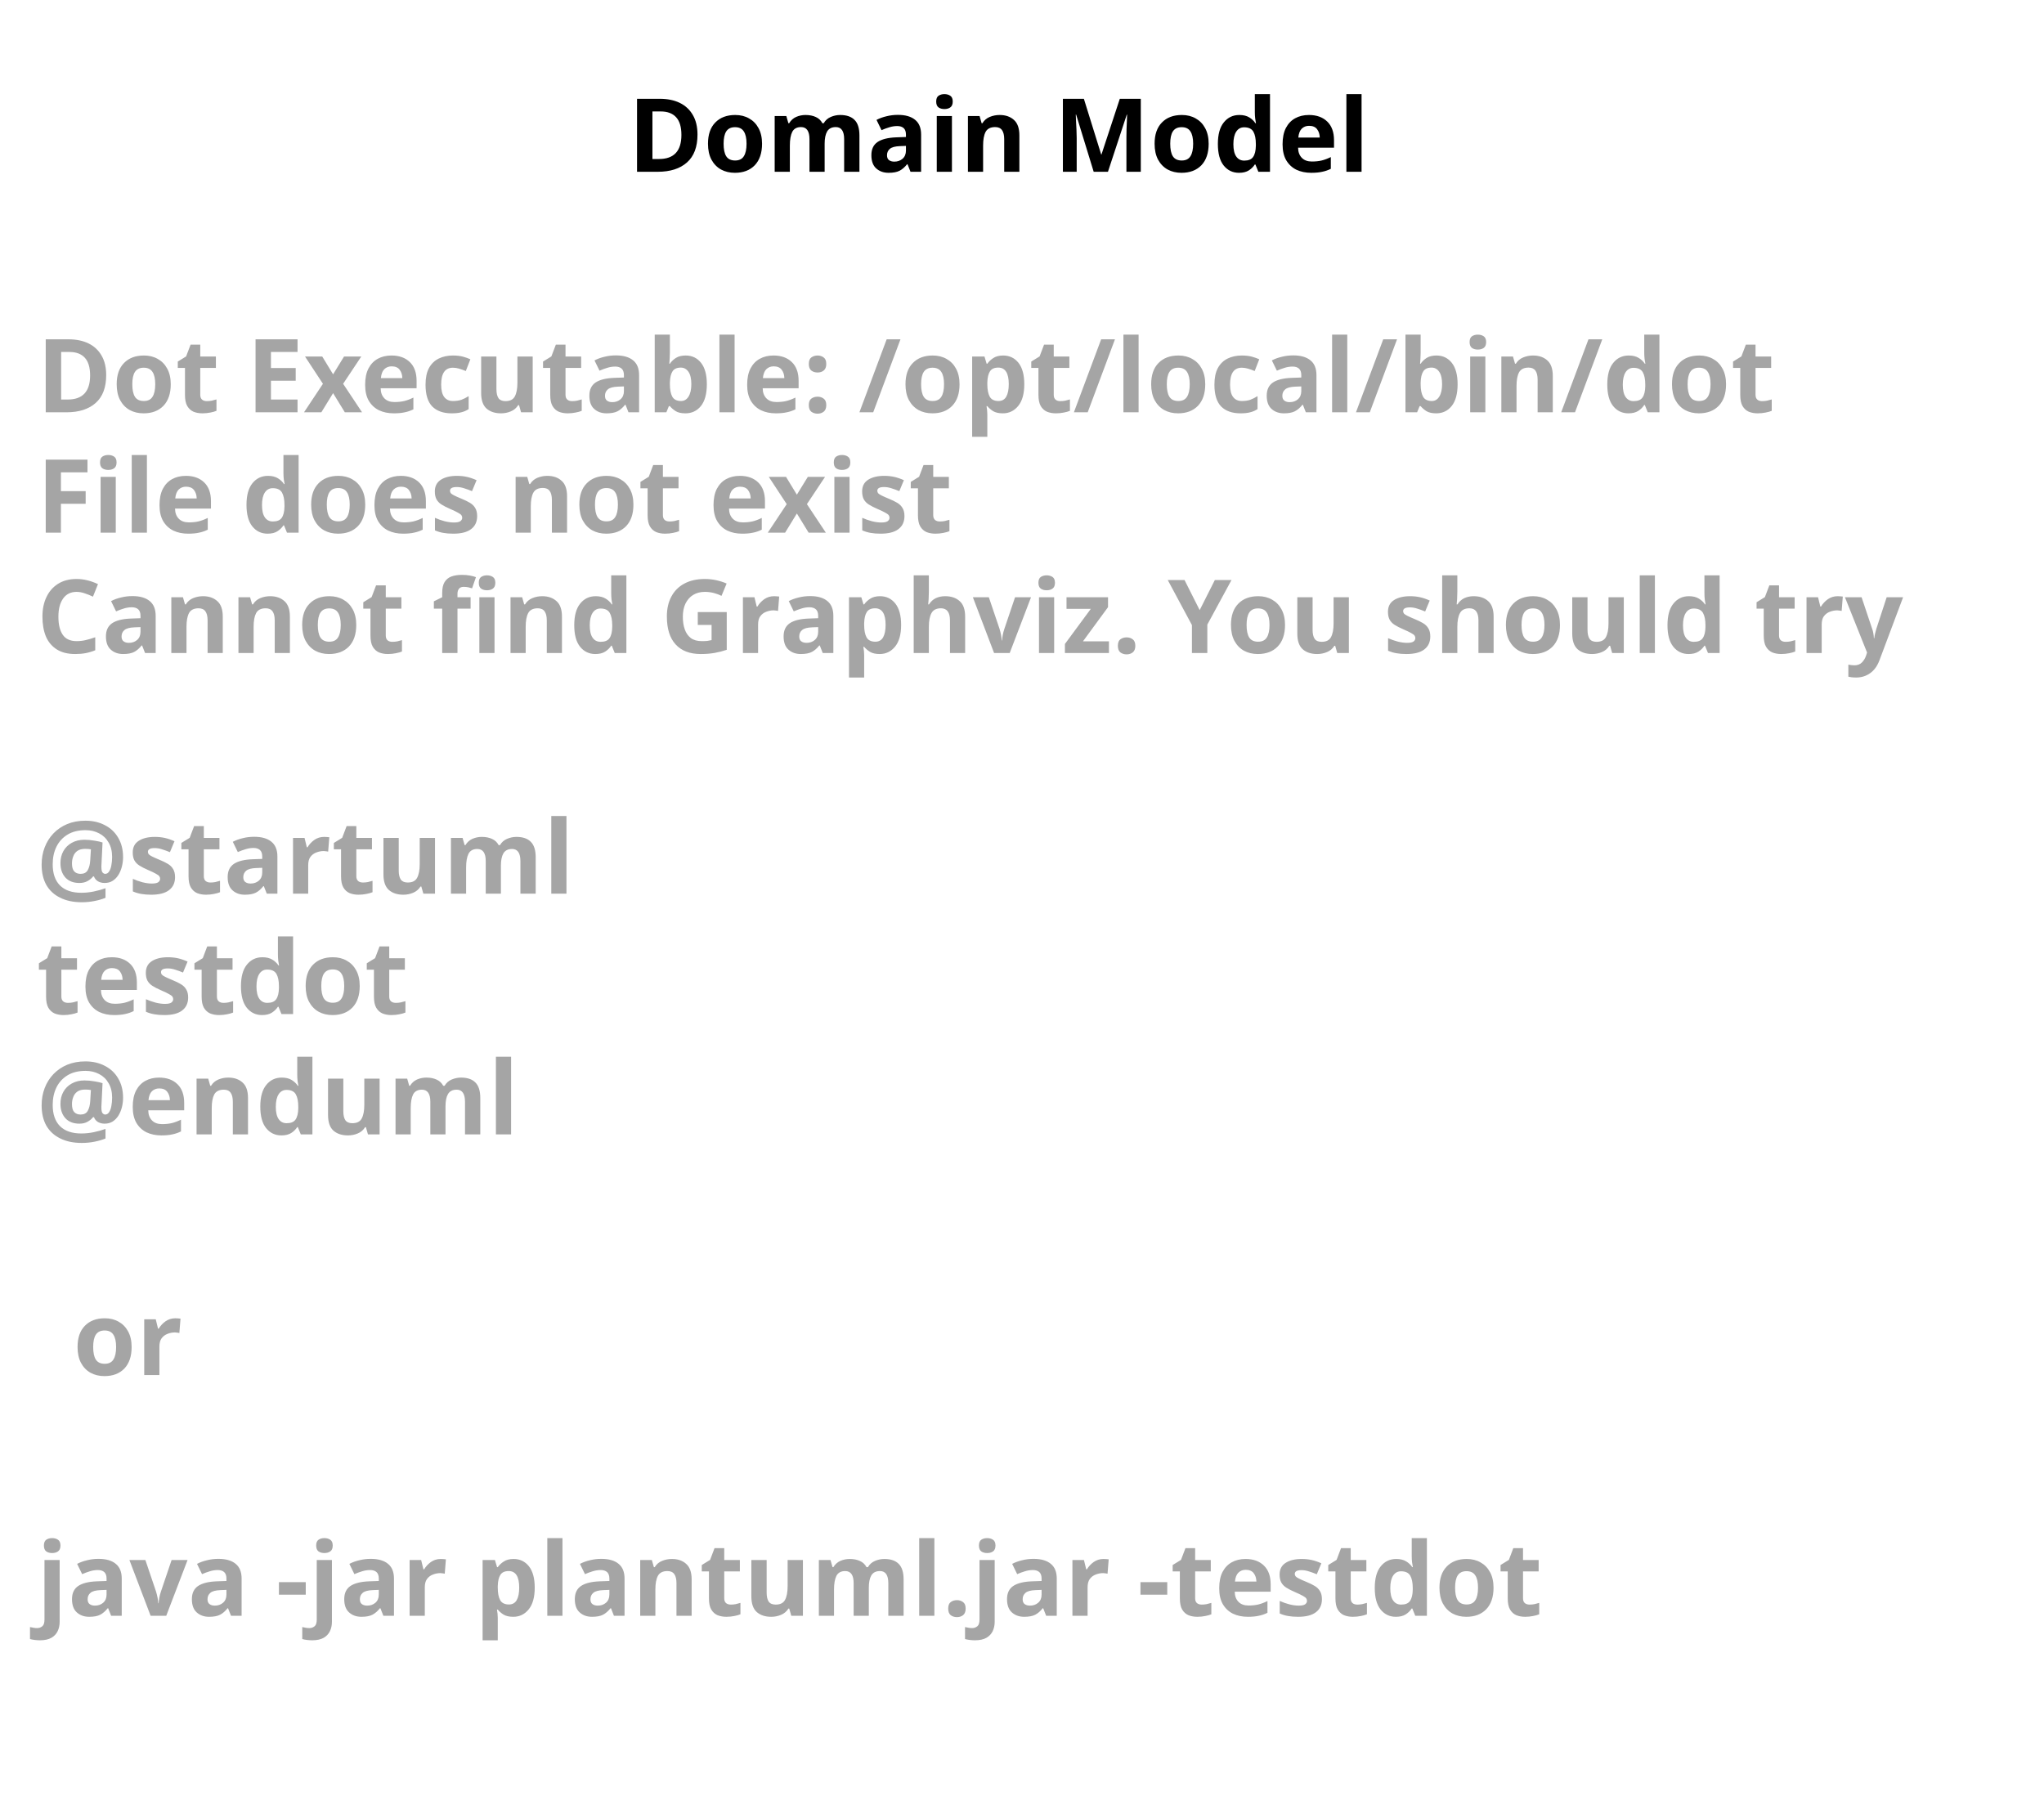
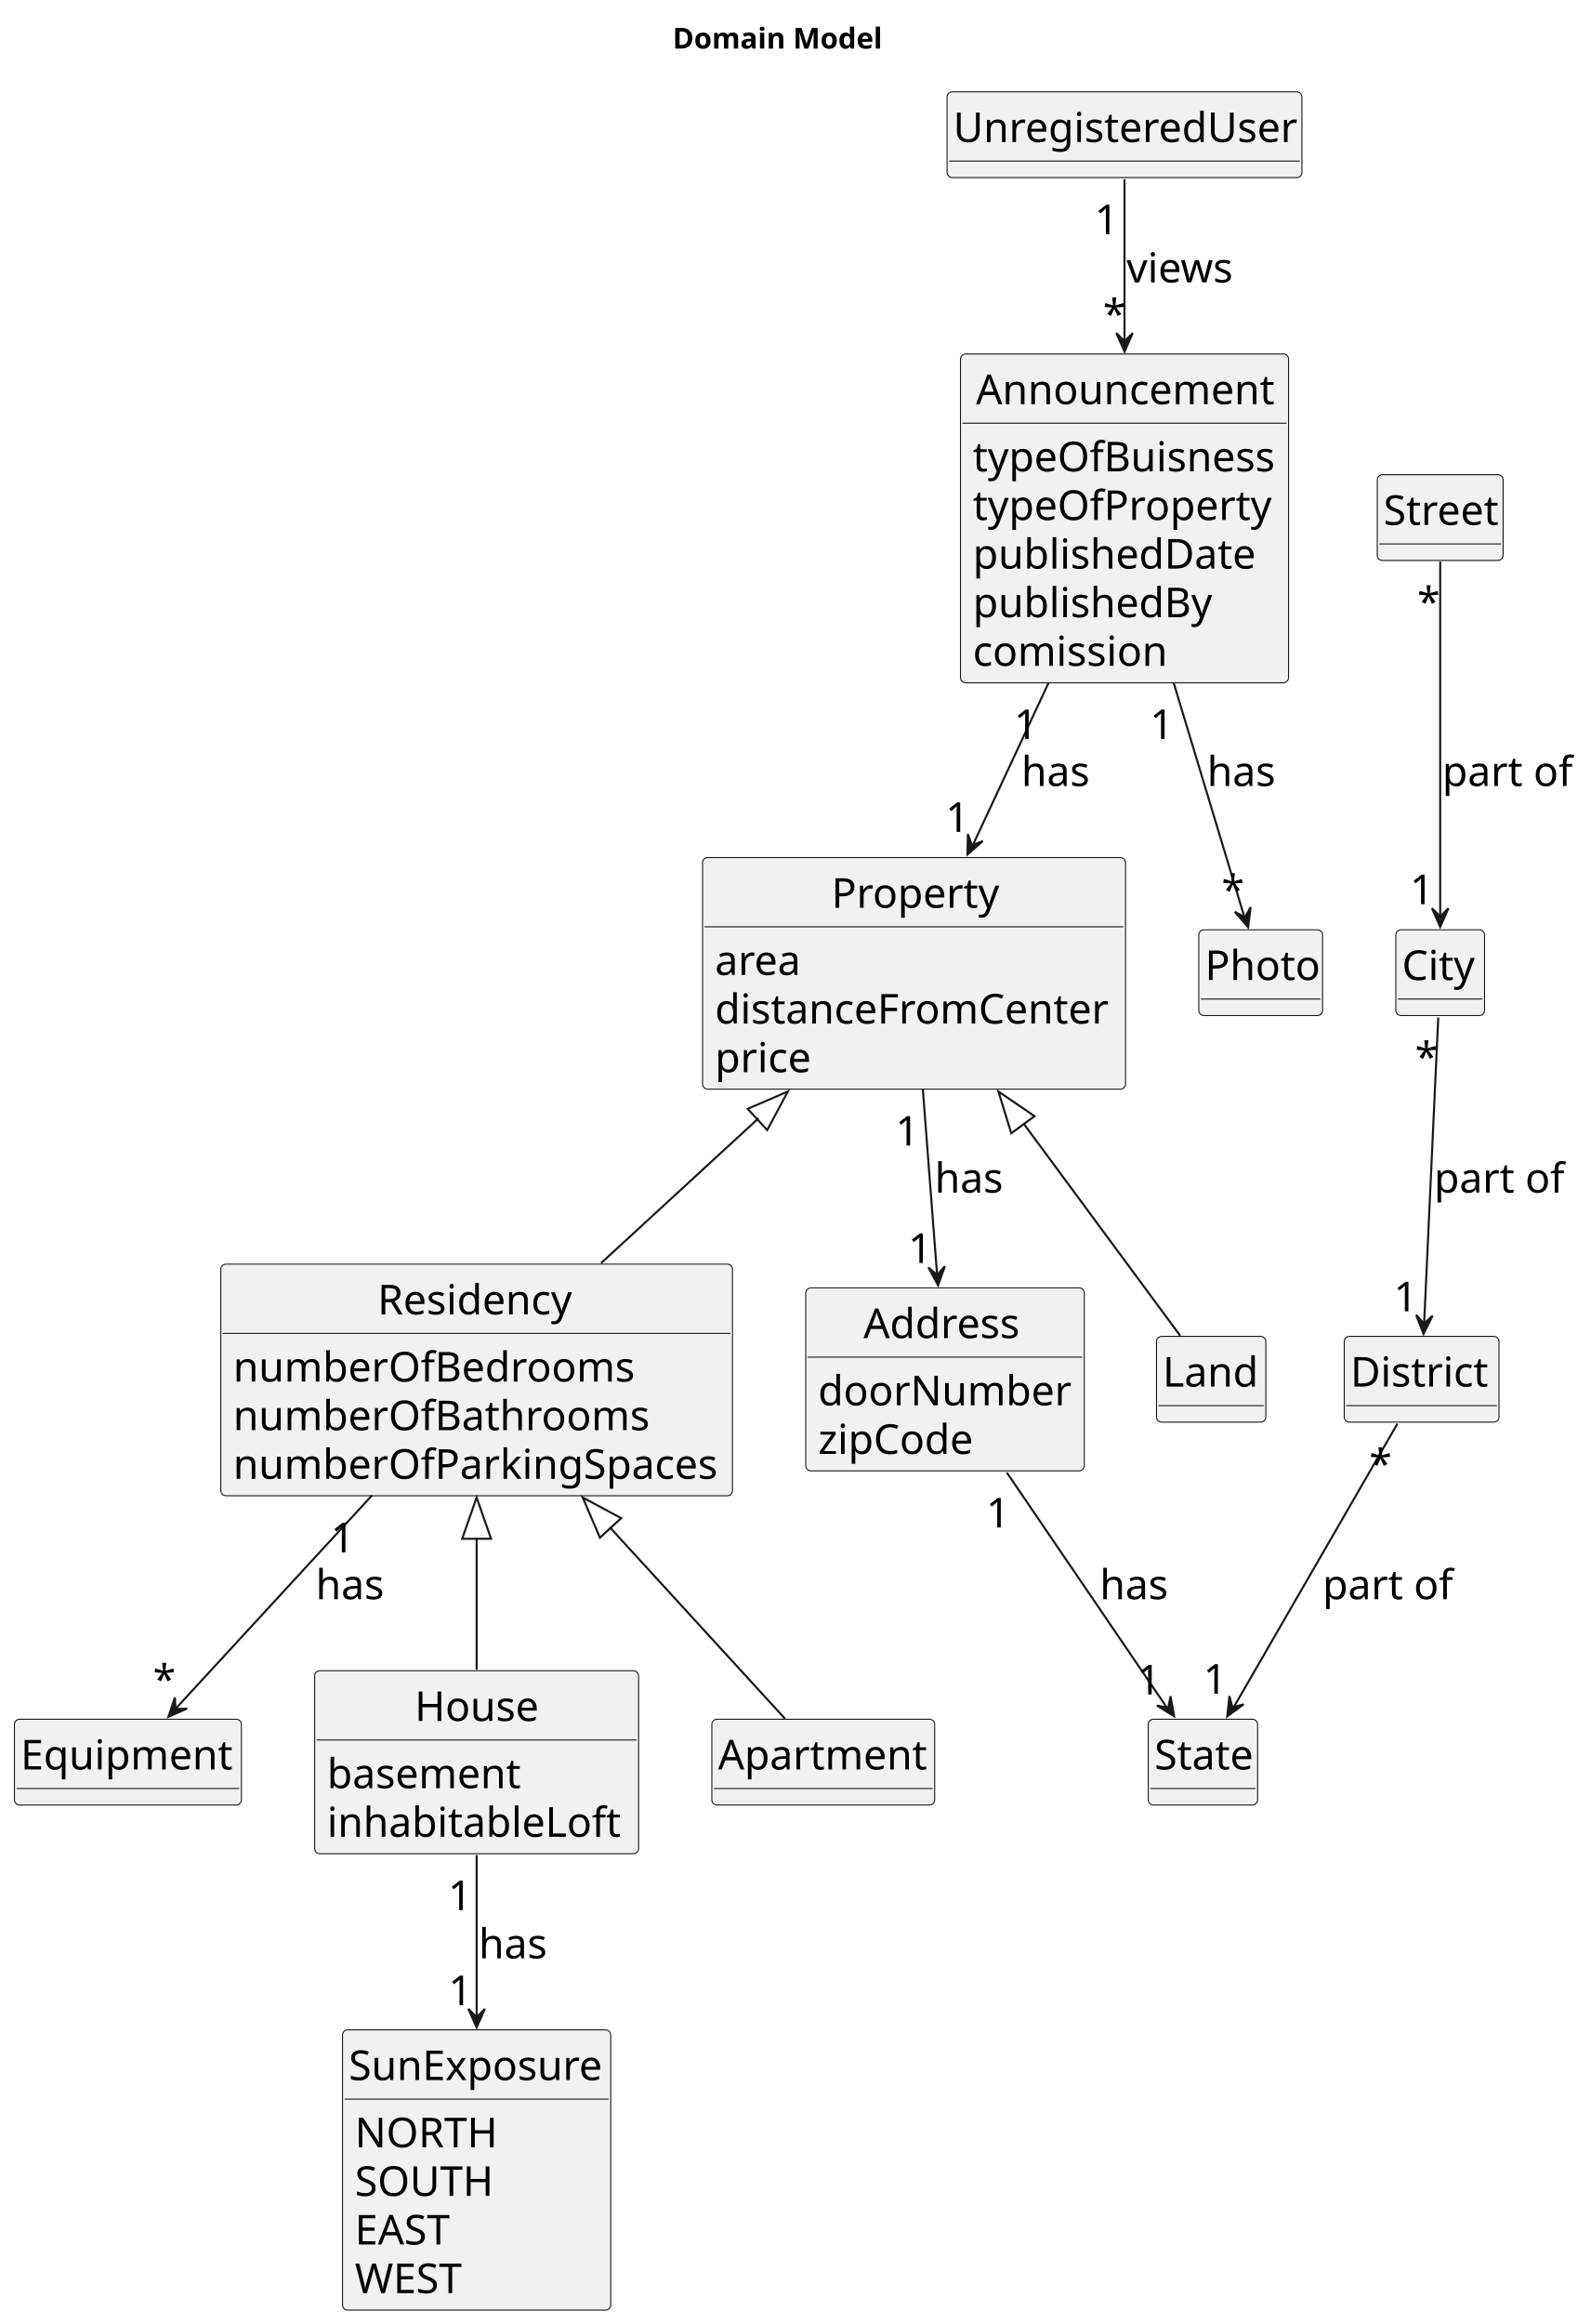
- <svg xmlns="http://www.w3.org/2000/svg" contentStyleType="text/css" height="246px" preserveAspectRatio="none" style="width:280px;height:246px;background:#FFFFFF;" version="1.1" viewBox="0 0 280 246" width="280px" zoomAndPan="magnify">
+ <svg xmlns="http://www.w3.org/2000/svg" contentStyleType="text/css" height="1126px" preserveAspectRatio="none" style="width:771px;height:1126px;background:#FFFFFF;" version="1.1" viewBox="0 0 771 1126" width="771px" zoomAndPan="magnify">
  <defs />
  <g>
-     <text fill="#000000" font-family="sans-serif" font-size="14" font-weight="bold" lengthAdjust="spacing" textLength="105" x="86" y="23.535">Domain Model</text>
-     <text fill="#A5A5A5" font-family="sans-serif" font-size="14" font-weight="bold" lengthAdjust="spacing" textLength="252" x="5" y="56.488">Dot Executable: /opt/local/bin/dot</text>
-     <text fill="#A5A5A5" font-family="sans-serif" font-size="14" font-weight="bold" lengthAdjust="spacing" textLength="134" x="5" y="72.977">File does not exist</text>
-     <text fill="#A5A5A5" font-family="sans-serif" font-size="14" font-weight="bold" lengthAdjust="spacing" textLength="268" x="5" y="89.465">Cannot find Graphviz. You should try</text>
-     <text fill="#A5A5A5" font-family="sans-serif" font-size="14" font-weight="bold" lengthAdjust="spacing" textLength="5" x="5" y="105.953"> </text>
-     <text fill="#A5A5A5" font-family="sans-serif" font-size="14" font-weight="bold" lengthAdjust="spacing" textLength="74" x="5" y="122.441">@startuml</text>
-     <text fill="#A5A5A5" font-family="sans-serif" font-size="14" font-weight="bold" lengthAdjust="spacing" textLength="52" x="5" y="138.93">testdot</text>
-     <text fill="#A5A5A5" font-family="sans-serif" font-size="14" font-weight="bold" lengthAdjust="spacing" textLength="66" x="5" y="155.418">@enduml</text>
-     <text fill="#A5A5A5" font-family="sans-serif" font-size="14" font-weight="bold" lengthAdjust="spacing" textLength="5" x="5" y="171.906"> </text>
-     <text fill="#A5A5A5" font-family="sans-serif" font-size="14" font-weight="bold" lengthAdjust="spacing" textLength="15" x="10" y="188.394">or</text>
-     <text fill="#A5A5A5" font-family="sans-serif" font-size="14" font-weight="bold" lengthAdjust="spacing" textLength="5" x="5" y="204.883"> </text>
-     <text fill="#A5A5A5" font-family="sans-serif" font-size="14" font-weight="bold" lengthAdjust="spacing" textLength="220" x="5" y="221.371">java -jar plantuml.jar -testdot</text>
-     <text fill="#A5A5A5" font-family="sans-serif" font-size="14" font-weight="bold" lengthAdjust="spacing" textLength="5" x="5" y="237.859"> </text>
+     <text fill="#000000" font-family="sans-serif" font-size="14" font-weight="bold" lengthAdjust="spacing" textLength="105" x="326" y="23.535">Domain Model</text>
+     <g id="elem_UnregisteredUser">
+       <rect codeLine="16" fill="#F1F1F1" height="41.555" id="UnregisteredUser" rx="2.5" ry="2.5" style="stroke:#181818;stroke-width:0.5;" width="172" x="459" y="44.488" />
+       <text fill="#000000" font-family="sans-serif" font-size="20" lengthAdjust="spacing" textLength="166" x="462" y="68.824">UnregisteredUser</text>
+       <line style="stroke:#181818;stroke-width:0.5;" x1="460" x2="630" y1="78.043" y2="78.043" />
+     </g>
+     <g id="elem_SunExposure">
+       <rect codeLine="20" fill="#F1F1F1" height="135.773" id="SunExposure" rx="2.5" ry="2.5" style="stroke:#181818;stroke-width:0.5;" width="130" x="166" y="983.488" />
+       <text fill="#000000" font-family="sans-serif" font-size="20" lengthAdjust="spacing" textLength="124" x="169" y="1007.824">SunExposure</text>
+       <line style="stroke:#181818;stroke-width:0.5;" x1="167" x2="295" y1="1017.043" y2="1017.043" />
+       <text fill="#000000" font-family="sans-serif" font-size="20" lengthAdjust="spacing" textLength="72" x="172" y="1040.379">NORTH</text>
+       <text fill="#000000" font-family="sans-serif" font-size="20" lengthAdjust="spacing" textLength="69" x="172" y="1063.934">SOUTH</text>
+       <text fill="#000000" font-family="sans-serif" font-size="20" lengthAdjust="spacing" textLength="49" x="172" y="1087.488">EAST</text>
+       <text fill="#000000" font-family="sans-serif" font-size="20" lengthAdjust="spacing" textLength="52" x="172" y="1111.043">WEST</text>
+     </g>
+     <g id="elem_Equipment">
+       <rect codeLine="27" fill="#F1F1F1" height="41.555" id="Equipment" rx="2.5" ry="2.5" style="stroke:#181818;stroke-width:0.5;" width="110" x="7" y="832.988" />
+       <text fill="#000000" font-family="sans-serif" font-size="20" lengthAdjust="spacing" textLength="104" x="10" y="857.324">Equipment</text>
+       <line style="stroke:#181818;stroke-width:0.5;" x1="8" x2="116" y1="866.543" y2="866.543" />
+     </g>
+     <g id="elem_Residency">
+       <rect codeLine="30" fill="#F1F1F1" height="112.219" id="Residency" rx="2.5" ry="2.5" style="stroke:#181818;stroke-width:0.5;" width="248" x="107" y="612.488" />
+       <text fill="#000000" font-family="sans-serif" font-size="20" lengthAdjust="spacing" textLength="96" x="183" y="636.824">Residency</text>
+       <line style="stroke:#181818;stroke-width:0.5;" x1="108" x2="354" y1="646.043" y2="646.043" />
+       <text fill="#000000" font-family="sans-serif" font-size="20" lengthAdjust="spacing" textLength="195" x="113" y="669.379">numberOfBedrooms</text>
+       <text fill="#000000" font-family="sans-serif" font-size="20" lengthAdjust="spacing" textLength="201" x="113" y="692.934">numberOfBathrooms</text>
+       <text fill="#000000" font-family="sans-serif" font-size="20" lengthAdjust="spacing" textLength="236" x="113" y="716.488">numberOfParkingSpaces</text>
+     </g>
+     <g id="elem_Property">
+       <rect codeLine="36" fill="#F1F1F1" height="112.219" id="Property" rx="2.5" ry="2.5" style="stroke:#181818;stroke-width:0.5;" width="205" x="340.5" y="415.488" />
+       <text fill="#000000" font-family="sans-serif" font-size="20" lengthAdjust="spacing" textLength="80" x="403" y="439.824">Property</text>
+       <line style="stroke:#181818;stroke-width:0.5;" x1="341.5" x2="544.5" y1="449.043" y2="449.043" />
+       <text fill="#000000" font-family="sans-serif" font-size="20" lengthAdjust="spacing" textLength="41" x="346.5" y="472.379">area</text>
+       <text fill="#000000" font-family="sans-serif" font-size="20" lengthAdjust="spacing" textLength="193" x="346.5" y="495.934">distanceFromCenter</text>
+       <text fill="#000000" font-family="sans-serif" font-size="20" lengthAdjust="spacing" textLength="48" x="346.5" y="519.488">price</text>
+     </g>
+     <g id="elem_Announcement">
+       <rect codeLine="42" fill="#F1F1F1" height="159.328" id="Announcement" rx="2.5" ry="2.5" style="stroke:#181818;stroke-width:0.5;" width="159" x="465.5" y="171.488" />
+       <text fill="#000000" font-family="sans-serif" font-size="20" lengthAdjust="spacing" textLength="144" x="473" y="195.824">Announcement</text>
+       <line style="stroke:#181818;stroke-width:0.5;" x1="466.5" x2="623.5" y1="205.043" y2="205.043" />
+       <text fill="#000000" font-family="sans-serif" font-size="20" lengthAdjust="spacing" textLength="147" x="471.5" y="228.379">typeOfBuisness</text>
+       <text fill="#000000" font-family="sans-serif" font-size="20" lengthAdjust="spacing" textLength="144" x="471.5" y="251.934">typeOfProperty</text>
+       <text fill="#000000" font-family="sans-serif" font-size="20" lengthAdjust="spacing" textLength="140" x="471.5" y="275.488">publishedDate</text>
+       <text fill="#000000" font-family="sans-serif" font-size="20" lengthAdjust="spacing" textLength="118" x="471.5" y="299.043">publishedBy</text>
+       <text fill="#000000" font-family="sans-serif" font-size="20" lengthAdjust="spacing" textLength="97" x="471.5" y="322.598">comission</text>
+     </g>
+     <g id="elem_House">
+       <rect codeLine="50" fill="#F1F1F1" height="88.664" id="House" rx="2.5" ry="2.5" style="stroke:#181818;stroke-width:0.5;" width="157" x="152.5" y="809.488" />
+       <text fill="#000000" font-family="sans-serif" font-size="20" lengthAdjust="spacing" textLength="60" x="201" y="833.824">House</text>
+       <line style="stroke:#181818;stroke-width:0.5;" x1="153.5" x2="308.5" y1="843.043" y2="843.043" />
+       <text fill="#000000" font-family="sans-serif" font-size="20" lengthAdjust="spacing" textLength="94" x="158.5" y="866.379">basement</text>
+       <text fill="#000000" font-family="sans-serif" font-size="20" lengthAdjust="spacing" textLength="145" x="158.5" y="889.934">inhabitableLoft</text>
+     </g>
+     <g id="elem_Address">
+       <rect codeLine="55" fill="#F1F1F1" height="88.664" id="Address" rx="2.5" ry="2.5" style="stroke:#181818;stroke-width:0.5;" width="135" x="390.5" y="623.988" />
+       <text fill="#000000" font-family="sans-serif" font-size="20" lengthAdjust="spacing" textLength="79" x="418.5" y="648.324">Address</text>
+       <line style="stroke:#181818;stroke-width:0.5;" x1="391.5" x2="524.5" y1="657.543" y2="657.543" />
+       <text fill="#000000" font-family="sans-serif" font-size="20" lengthAdjust="spacing" textLength="123" x="396.5" y="680.879">doorNumber</text>
+       <text fill="#000000" font-family="sans-serif" font-size="20" lengthAdjust="spacing" textLength="80" x="396.5" y="704.434">zipCode</text>
+     </g>
+     <g id="elem_Apartment">
+       <rect codeLine="60" fill="#F1F1F1" height="41.555" id="Apartment" rx="2.5" ry="2.5" style="stroke:#181818;stroke-width:0.5;" width="108" x="345" y="832.988" />
+       <text fill="#000000" font-family="sans-serif" font-size="20" lengthAdjust="spacing" textLength="102" x="348" y="857.324">Apartment</text>
+       <line style="stroke:#181818;stroke-width:0.5;" x1="346" x2="452" y1="866.543" y2="866.543" />
+     </g>
+     <g id="elem_Land">
+       <rect codeLine="64" fill="#F1F1F1" height="41.555" id="Land" rx="2.5" ry="2.5" style="stroke:#181818;stroke-width:0.5;" width="53" x="560.5" y="647.488" />
+       <text fill="#000000" font-family="sans-serif" font-size="20" lengthAdjust="spacing" textLength="47" x="563.5" y="671.824">Land</text>
+       <line style="stroke:#181818;stroke-width:0.5;" x1="561.5" x2="612.5" y1="681.043" y2="681.043" />
+     </g>
+     <g id="elem_State">
+       <rect codeLine="68" fill="#F1F1F1" height="41.555" id="State" rx="2.5" ry="2.5" style="stroke:#181818;stroke-width:0.5;" width="53" x="556.5" y="832.988" />
+       <text fill="#000000" font-family="sans-serif" font-size="20" lengthAdjust="spacing" textLength="47" x="559.5" y="857.324">State</text>
+       <line style="stroke:#181818;stroke-width:0.5;" x1="557.5" x2="608.5" y1="866.543" y2="866.543" />
+     </g>
+     <g id="elem_District">
+       <rect codeLine="71" fill="#F1F1F1" height="41.555" id="District" rx="2.5" ry="2.5" style="stroke:#181818;stroke-width:0.5;" width="75" x="651.5" y="647.488" />
+       <text fill="#000000" font-family="sans-serif" font-size="20" lengthAdjust="spacing" textLength="69" x="654.5" y="671.824">District</text>
+       <line style="stroke:#181818;stroke-width:0.5;" x1="652.5" x2="725.5" y1="681.043" y2="681.043" />
+     </g>
+     <g id="elem_City">
+       <rect codeLine="74" fill="#F1F1F1" height="41.555" id="City" rx="2.5" ry="2.5" style="stroke:#181818;stroke-width:0.5;" width="43" x="676.5" y="450.488" />
+       <text fill="#000000" font-family="sans-serif" font-size="20" lengthAdjust="spacing" textLength="37" x="679.5" y="474.824">City</text>
+       <line style="stroke:#181818;stroke-width:0.5;" x1="677.5" x2="718.5" y1="484.043" y2="484.043" />
+     </g>
+     <g id="elem_Street">
+       <rect codeLine="77" fill="#F1F1F1" height="41.555" id="Street" rx="2.5" ry="2.5" style="stroke:#181818;stroke-width:0.5;" width="61" x="667.5" y="229.988" />
+       <text fill="#000000" font-family="sans-serif" font-size="20" lengthAdjust="spacing" textLength="55" x="670.5" y="254.324">Street</text>
+       <line style="stroke:#181818;stroke-width:0.5;" x1="668.5" x2="727.5" y1="263.543" y2="263.543" />
+     </g>
+     <g id="elem_Photo">
+       <rect codeLine="80" fill="#F1F1F1" height="41.555" id="Photo" rx="2.5" ry="2.5" style="stroke:#181818;stroke-width:0.5;" width="60" x="581" y="450.488" />
+       <text fill="#000000" font-family="sans-serif" font-size="20" lengthAdjust="spacing" textLength="54" x="584" y="474.824">Photo</text>
+       <line style="stroke:#181818;stroke-width:0.5;" x1="582" x2="640" y1="484.043" y2="484.043" />
+     </g>
+     <g id="link_Property_Residency">
+       <path d="M367.61,541.828 C342.59,564.848 315.07,590.158 291.33,611.988 " fill="none" id="Property-backto-Residency" style="stroke:#181818;stroke-width:1.0;" />
+       <polygon fill="none" points="362.36,537.238,381.82,528.848,371.84,547.538,362.36,537.238" style="stroke:#181818;stroke-width:1.0;" />
+     </g>
+     <g id="link_Residency_House">
+       <path d="M231,745.248 C231,766.968 231,789.918 231,809.038 " fill="none" id="Residency-backto-House" style="stroke:#181818;stroke-width:1.0;" />
+       <polygon fill="none" points="224,745.548,231,725.548,238,745.548,224,745.548" style="stroke:#181818;stroke-width:1.0;" />
+     </g>
+     <g id="link_Residency_Apartment">
+       <path d="M295.53,739.968 C325.98,773.228 360.03,810.428 380.48,832.758 " fill="none" id="Residency-backto-Apartment" style="stroke:#181818;stroke-width:1.0;" />
+       <polygon fill="none" points="290.75,745.018,282.41,725.548,301.07,735.568,290.75,745.018" style="stroke:#181818;stroke-width:1.0;" />
+     </g>
+     <g id="link_Property_Land">
+       <path d="M496,544.258 C523.11,580.968 554.09,622.918 572.01,647.188 " fill="none" id="Property-backto-Land" style="stroke:#181818;stroke-width:1.0;" />
+       <polygon fill="none" points="490.13,549.088,483.88,528.848,501.39,540.778,490.13,549.088" style="stroke:#181818;stroke-width:1.0;" />
+     </g>
+     <g id="link_UnregisteredUser_Announcement">
+       <path codeLine="83" d="M545,86.828 C545,106.068 545,136.288 545,165.518 " fill="none" id="UnregisteredUser-to-Announcement" style="stroke:#181818;stroke-width:1.0;" />
+       <polygon fill="#181818" points="545,170.348,549,161.348,545,165.348,541,161.348,545,170.348" style="stroke:#181818;stroke-width:1.0;" />
+       <text fill="#000000" font-family="sans-serif" font-size="20" lengthAdjust="spacing" textLength="52" x="546" y="136.824">views</text>
+       <text fill="#000000" font-family="sans-serif" font-size="20" lengthAdjust="spacing" textLength="13" x="530.578" y="113.457">1</text>
+       <text fill="#000000" font-family="sans-serif" font-size="20" lengthAdjust="spacing" textLength="10" x="534.539" y="159.293">*</text>
+     </g>
+     <g id="link_Announcement_Property">
+       <path codeLine="84" d="M508.18,330.868 C496.03,356.888 482.72,385.408 471.31,409.848 " fill="none" id="Announcement-to-Property" style="stroke:#181818;stroke-width:1.0;" />
+       <polygon fill="#181818" points="468.9,413.998,476.332,407.536,471.015,409.468,469.083,404.151,468.9,413.998" style="stroke:#181818;stroke-width:1.0;" />
+       <text fill="#000000" font-family="sans-serif" font-size="20" lengthAdjust="spacing" textLength="33" x="495" y="380.824">has</text>
+       <text fill="#000000" font-family="sans-serif" font-size="20" lengthAdjust="spacing" textLength="13" x="491.457" y="358.067">1</text>
+       <text fill="#000000" font-family="sans-serif" font-size="20" lengthAdjust="spacing" textLength="13" x="458.264" y="403.068">1</text>
+     </g>
+     <g id="link_Residency_Equipment">
+       <path codeLine="85" d="M180.29,724.548 C148.36,759.218 108.72,802.258 84.4,828.668 " fill="none" id="Residency-to-Equipment" style="stroke:#181818;stroke-width:1.0;" />
+       <polygon fill="#181818" points="81.63,831.758,90.664,827.836,85.013,828.076,84.773,822.424,81.63,831.758" style="stroke:#181818;stroke-width:1.0;" />
+       <text fill="#000000" font-family="sans-serif" font-size="20" lengthAdjust="spacing" textLength="33" x="153" y="774.824">has</text>
+       <text fill="#000000" font-family="sans-serif" font-size="20" lengthAdjust="spacing" textLength="13" x="160.317" y="752.139">1</text>
+       <text fill="#000000" font-family="sans-serif" font-size="20" lengthAdjust="spacing" textLength="10" x="74.123" y="820.835">*</text>
+     </g>
+     <g id="link_House_SunExposure">
+       <path codeLine="86" d="M231,898.858 C231,921.988 231,950.978 231,977.388 " fill="none" id="House-to-SunExposure" style="stroke:#181818;stroke-width:1.0;" />
+       <polygon fill="#181818" points="231,982.338,235,973.338,231,977.338,227,973.338,231,982.338" style="stroke:#181818;stroke-width:1.0;" />
+       <text fill="#000000" font-family="sans-serif" font-size="20" lengthAdjust="spacing" textLength="33" x="232" y="948.824">has</text>
+       <text fill="#000000" font-family="sans-serif" font-size="20" lengthAdjust="spacing" textLength="13" x="217.167" y="925.474">1</text>
+       <text fill="#000000" font-family="sans-serif" font-size="20" lengthAdjust="spacing" textLength="13" x="217.33" y="971.501">1</text>
+     </g>
+     <g id="link_Property_Address">
+       <path codeLine="87" d="M447.26,527.848 C449.44,556.228 452.08,590.508 454.19,618.008 " fill="none" id="Property-to-Address" style="stroke:#181818;stroke-width:1.0;" />
+       <polygon fill="#181818" points="454.64,622.768,457.934,613.487,454.254,617.783,449.958,614.104,454.64,622.768" style="stroke:#181818;stroke-width:1.0;" />
+       <text fill="#000000" font-family="sans-serif" font-size="20" lengthAdjust="spacing" textLength="33" x="453" y="577.824">has</text>
+       <text fill="#000000" font-family="sans-serif" font-size="20" lengthAdjust="spacing" textLength="13" x="434.001" y="555.05">1</text>
+       <text fill="#000000" font-family="sans-serif" font-size="20" lengthAdjust="spacing" textLength="13" x="440.192" y="611.912">1</text>
+     </g>
+     <g id="link_Address_State">
+       <path codeLine="88" d="M487.94,713.438 C512.25,749.118 545.67,798.188 565.72,827.628 " fill="none" id="Address-to-State" style="stroke:#181818;stroke-width:1.0;" />
+       <polygon fill="#181818" points="569.06,831.528,567.289,821.84,566.241,827.399,560.682,826.351,569.06,831.528" style="stroke:#181818;stroke-width:1.0;" />
+       <text fill="#000000" font-family="sans-serif" font-size="20" lengthAdjust="spacing" textLength="33" x="533" y="774.824">has</text>
+       <text fill="#000000" font-family="sans-serif" font-size="20" lengthAdjust="spacing" textLength="13" x="477.943" y="740.064">1</text>
+       <text fill="#000000" font-family="sans-serif" font-size="20" lengthAdjust="spacing" textLength="13" x="551.078" y="820.952">1</text>
+     </g>
+     <g id="link_District_State">
+       <path codeLine="89" d="M677.25,689.828 C657.75,723.588 618.75,791.088 597.55,827.808 " fill="none" id="District-to-State" style="stroke:#181818;stroke-width:1.0;" />
+       <polygon fill="#181818" points="594.8,831.558,602.765,825.765,597.301,827.229,595.837,821.764,594.8,831.558" style="stroke:#181818;stroke-width:1.0;" />
+       <text fill="#000000" font-family="sans-serif" font-size="20" lengthAdjust="spacing" textLength="64" x="641" y="774.824">part of</text>
+       <text fill="#000000" font-family="sans-serif" font-size="20" lengthAdjust="spacing" textLength="10" x="663.586" y="716.457">*</text>
+       <text fill="#000000" font-family="sans-serif" font-size="20" lengthAdjust="spacing" textLength="13" x="583.158" y="820.584">1</text>
+     </g>
+     <g id="link_City_District">
+       <path codeLine="90" d="M697.05,492.988 C695.4,528.778 692,602.568 690.19,641.738 " fill="none" id="City-to-District" style="stroke:#181818;stroke-width:1.0;" />
+       <polygon fill="#181818" points="689.93,646.258,694.338,637.451,690.159,641.264,686.346,637.085,689.93,646.258" style="stroke:#181818;stroke-width:1.0;" />
+       <text fill="#000000" font-family="sans-serif" font-size="20" lengthAdjust="spacing" textLength="64" x="695" y="577.824">part of</text>
+       <text fill="#000000" font-family="sans-serif" font-size="20" lengthAdjust="spacing" textLength="10" x="685.823" y="519.234">*</text>
+       <text fill="#000000" font-family="sans-serif" font-size="20" lengthAdjust="spacing" textLength="13" x="675.503" y="635.335">1</text>
+     </g>
+     <g id="link_Street_City">
+       <path codeLine="91" d="M698,272.148 C698,311.808 698,399.908 698,444.118 " fill="none" id="Street-to-City" style="stroke:#181818;stroke-width:1.0;" />
+       <polygon fill="#181818" points="698,449.058,702,440.058,698,444.058,694,440.058,698,449.058" style="stroke:#181818;stroke-width:1.0;" />
+       <text fill="#000000" font-family="sans-serif" font-size="20" lengthAdjust="spacing" textLength="64" x="699" y="380.824">part of</text>
+       <text fill="#000000" font-family="sans-serif" font-size="20" lengthAdjust="spacing" textLength="10" x="686.906" y="298.738">*</text>
+       <text fill="#000000" font-family="sans-serif" font-size="20" lengthAdjust="spacing" textLength="13" x="683.334" y="438.084">1</text>
+     </g>
+     <g id="link_Announcement_Photo">
+       <path codeLine="92" d="M568.83,330.868 C580.89,370.818 594.73,416.638 603.17,444.568 " fill="none" id="Announcement-to-Photo" style="stroke:#181818;stroke-width:1.0;" />
+       <polygon fill="#181818" points="604.89,449.248,606.122,439.477,603.447,444.461,598.462,441.786,604.89,449.248" style="stroke:#181818;stroke-width:1.0;" />
+       <text fill="#000000" font-family="sans-serif" font-size="20" lengthAdjust="spacing" textLength="33" x="585" y="380.824">has</text>
+       <text fill="#000000" font-family="sans-serif" font-size="20" lengthAdjust="spacing" textLength="13" x="557.319" y="358.067">1</text>
+       <text fill="#000000" font-family="sans-serif" font-size="20" lengthAdjust="spacing" textLength="10" x="592.043" y="438.323">*</text>
+     </g>
  </g>
</svg>
